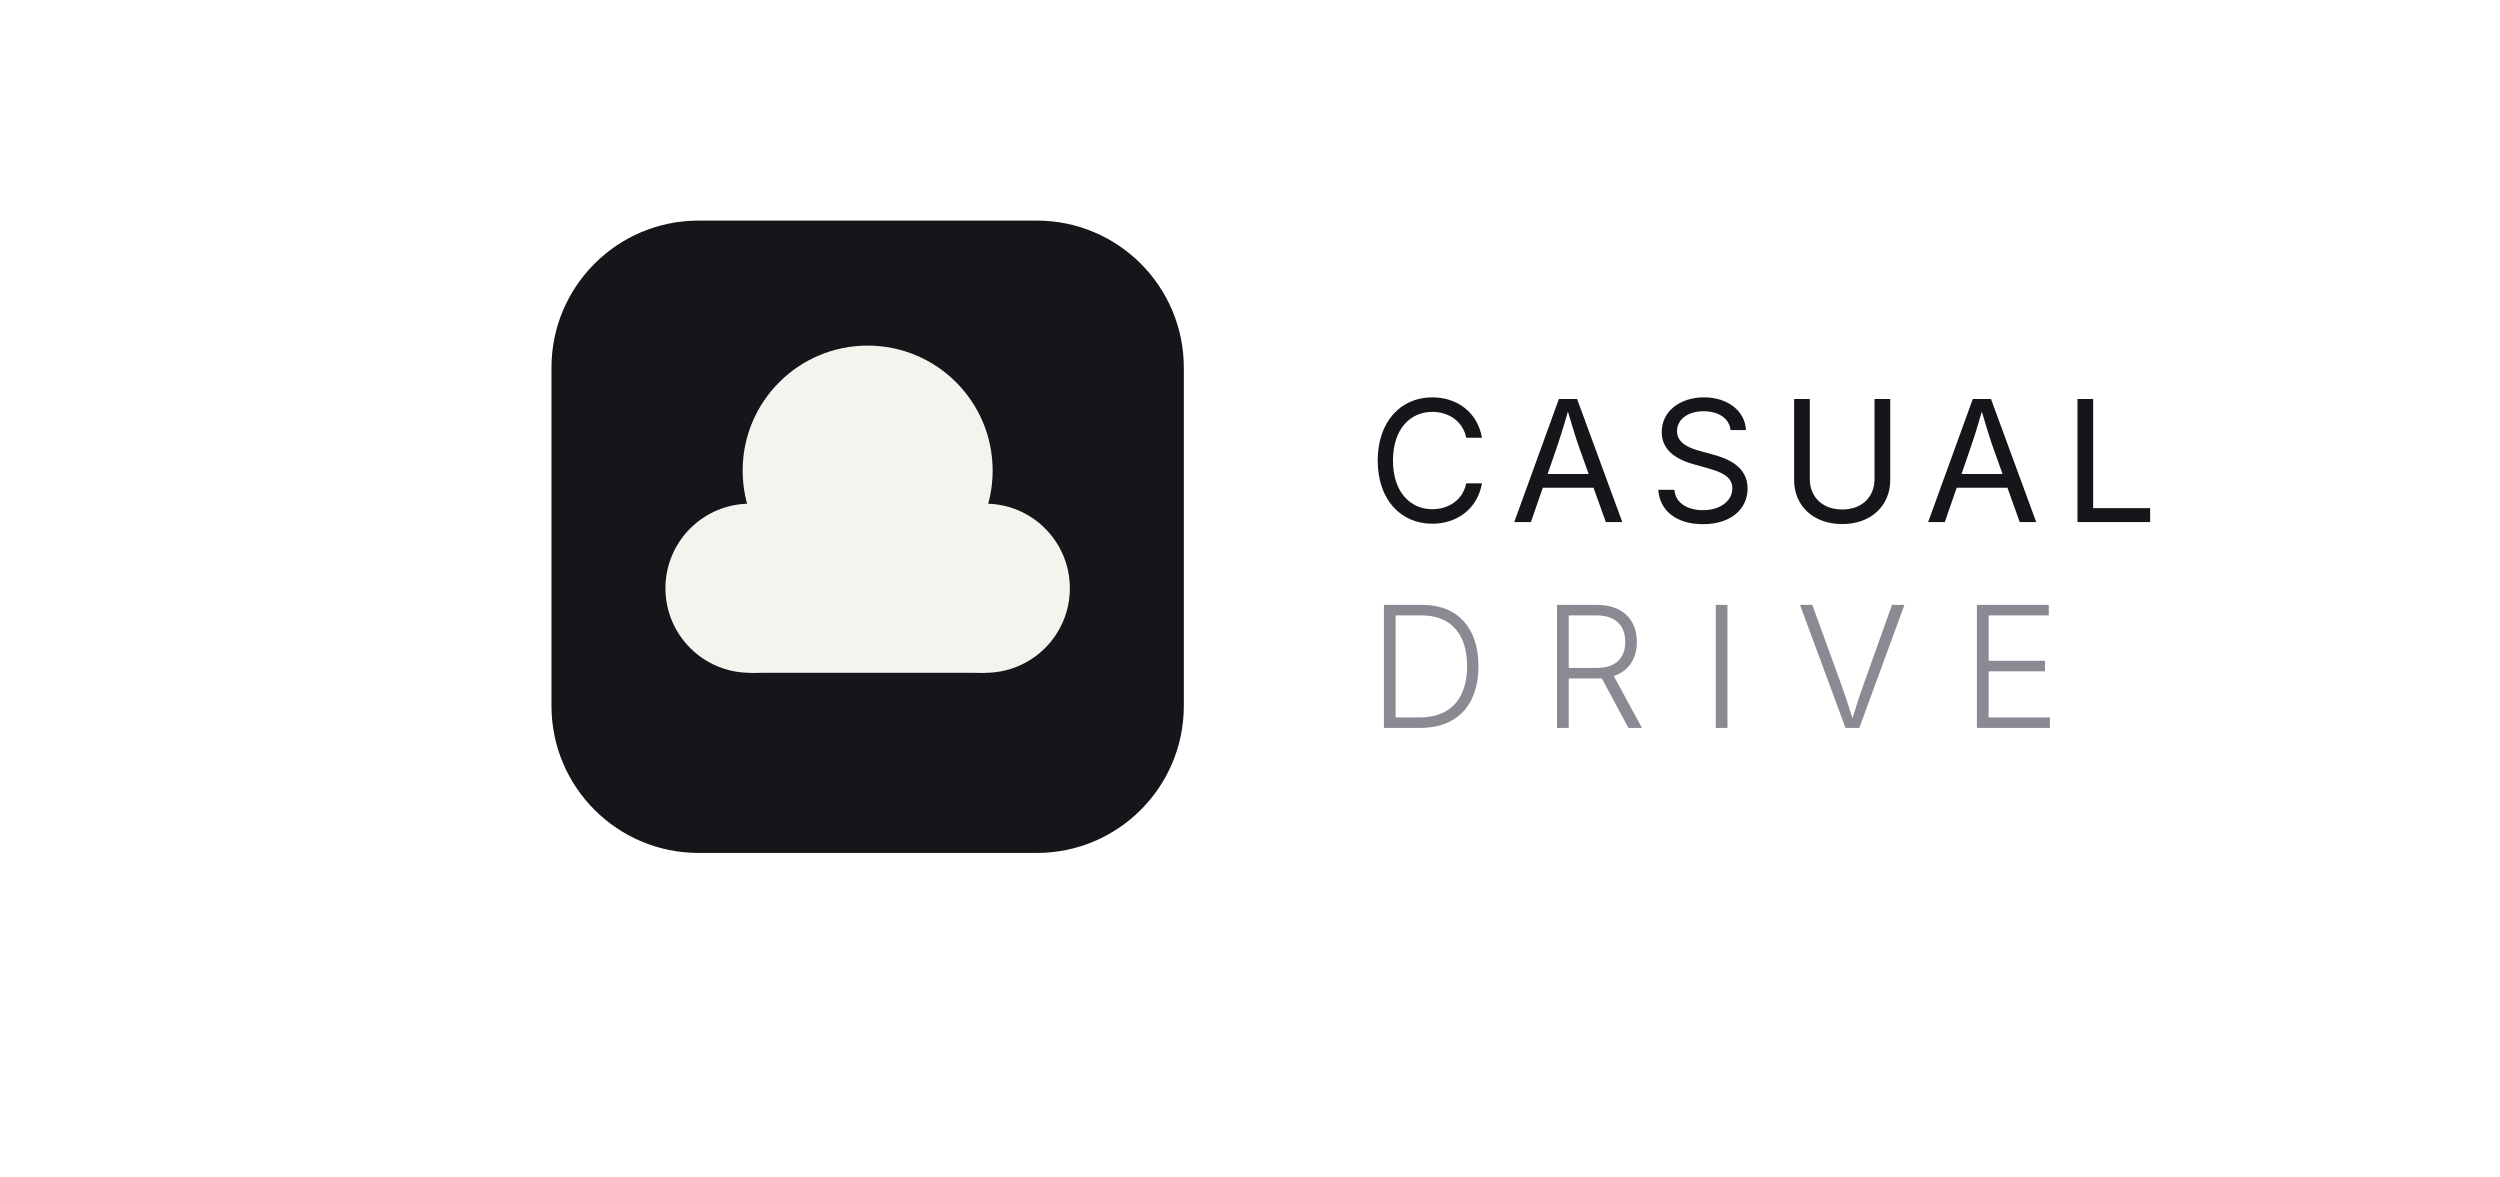
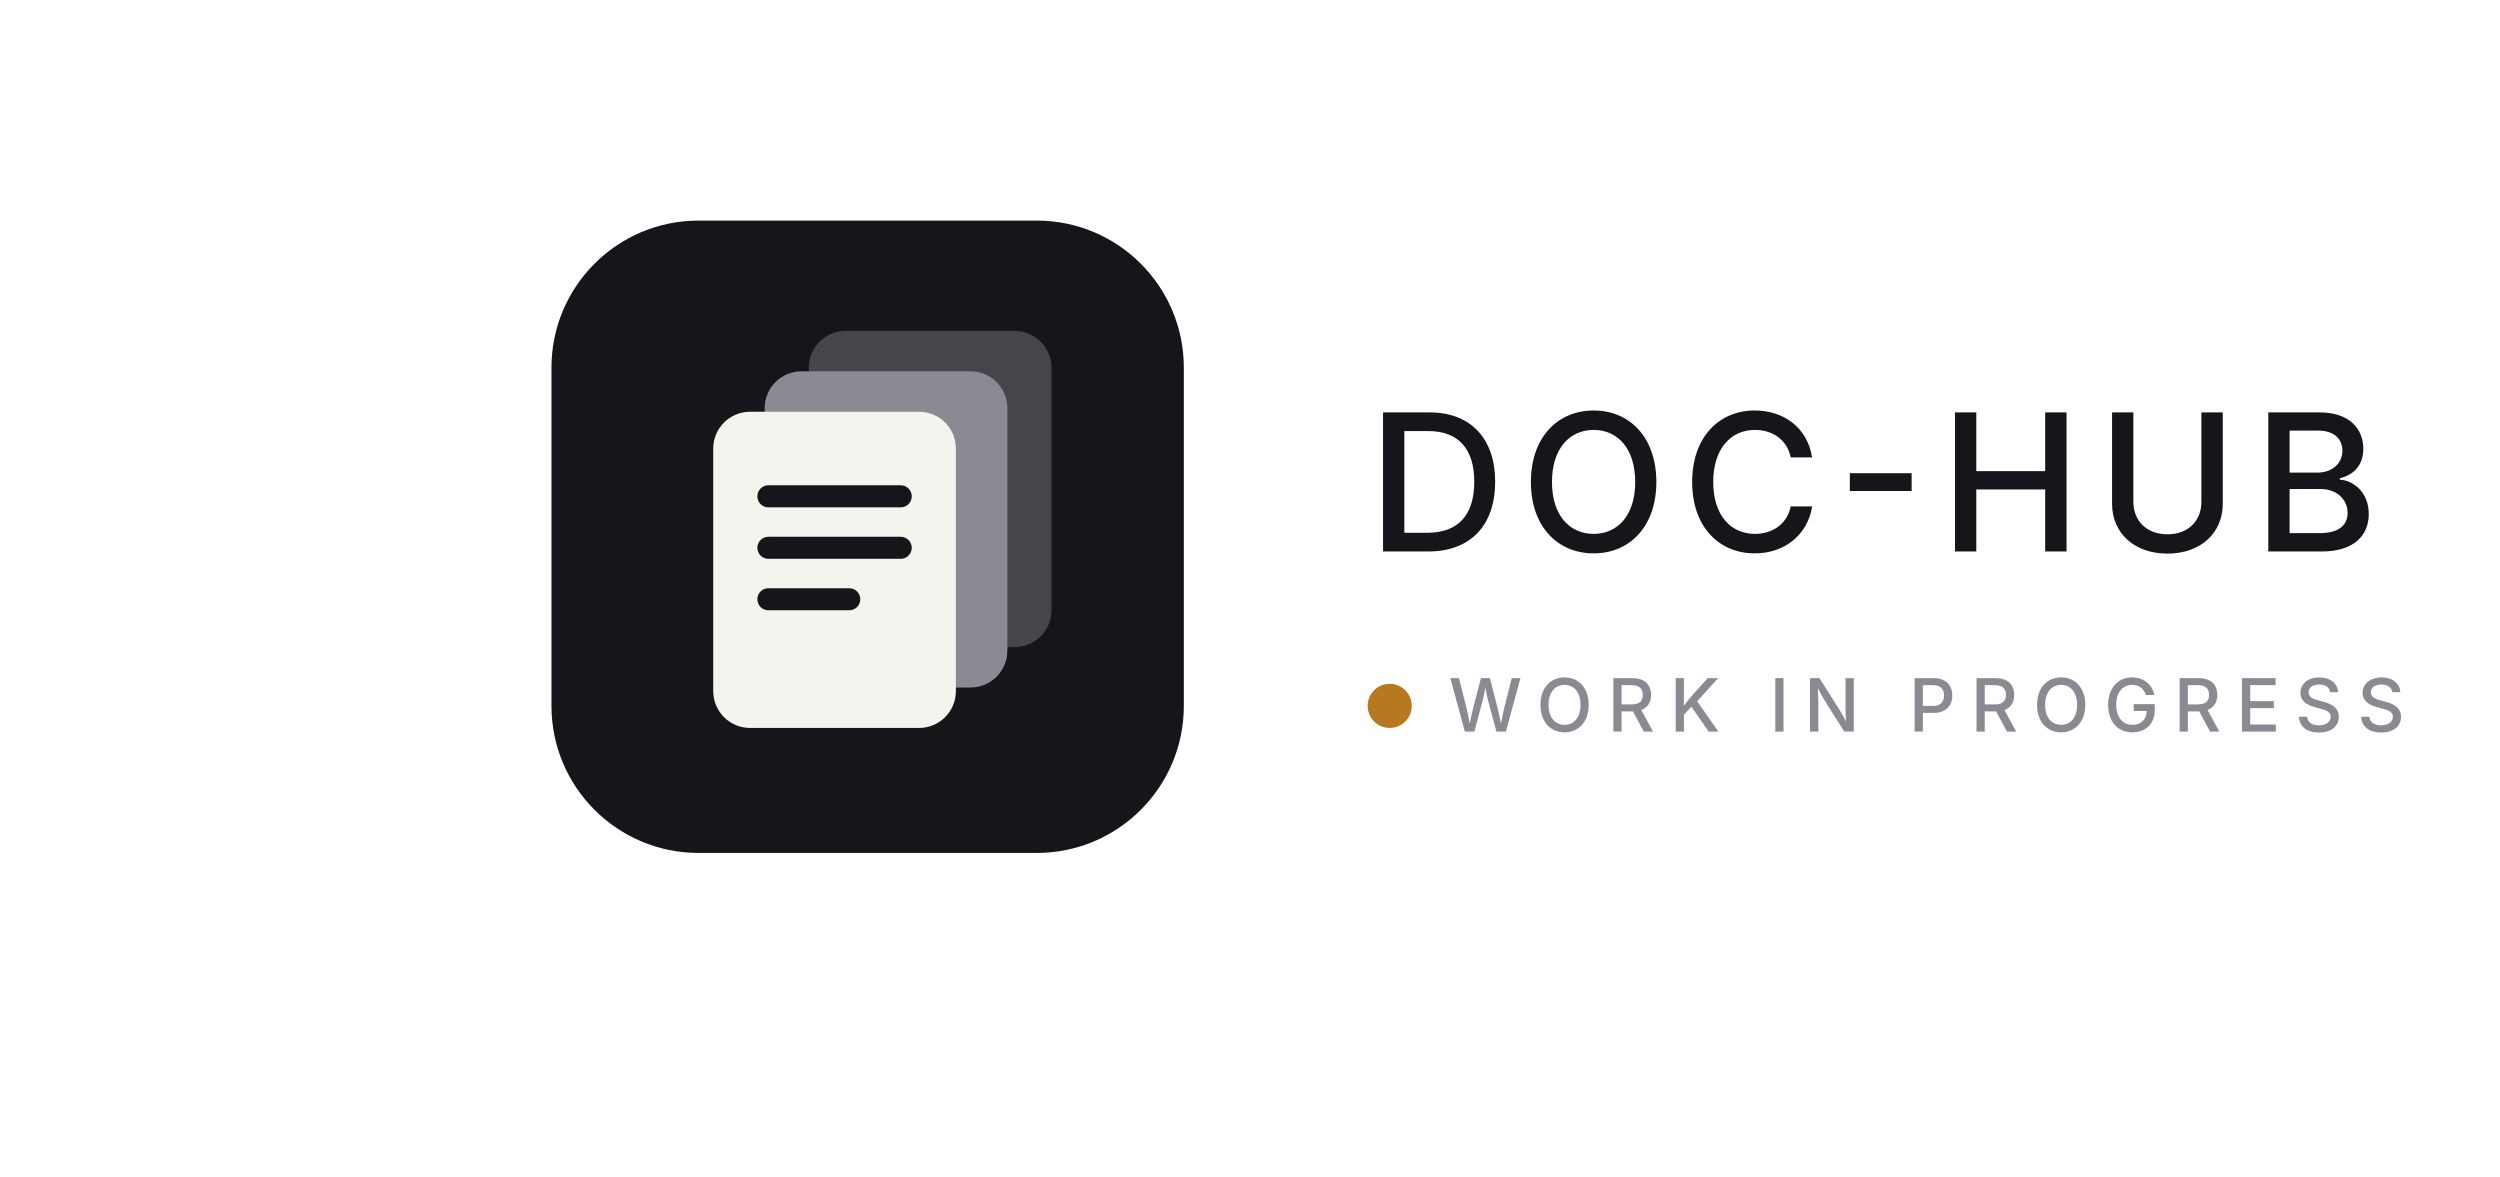
<svg xmlns="http://www.w3.org/2000/svg" viewBox="0 0 680 320" role="img">
  <defs>
-     <clipPath id="cd-mark-clip">
+     <clipPath id="dh-mark-clip">
      <rect x="0" y="0" width="172" height="172" rx="40" />
    </clipPath>
  </defs>
-   <g transform="translate(150 60)" clip-path="url(#cd-mark-clip)">
+   <g transform="translate(150 60)" clip-path="url(#dh-mark-clip)">
    <rect width="172" height="172" fill="#16161A" />
-     <g fill="#F5F3EE">
-       <circle cx="54" cy="100" r="23" />
-       <circle cx="118" cy="100" r="23" />
-       <circle cx="86" cy="68" r="34" />
-       <rect x="54" y="100" width="64" height="23" />
+     <rect x="70" y="30" width="66" height="86" rx="10" fill="#45454B" />
+     <rect x="58" y="41" width="66" height="86" rx="10" fill="#8A8A92" />
+     <rect x="44" y="52" width="66" height="86" rx="10" fill="#F5F3EE" />
+     <g fill="#16161A">
+       <rect x="56" y="72" width="42" height="6" rx="3" />
+       <rect x="56" y="86" width="42" height="6" rx="3" />
+       <rect x="56" y="100" width="28" height="6" rx="3" />
    </g>
  </g>
-   <text x="372" y="142" font-family="Inter, system-ui, -apple-system, 'Segoe UI', sans-serif" font-size="46" font-weight="400" letter-spacing="6" fill="#16161A">CASUAL</text>
-   <text x="372" y="198" font-family="Inter, system-ui, -apple-system, 'Segoe UI', sans-serif" font-size="46" font-weight="300" letter-spacing="14" fill="#8A8A92">DRIVE</text>
+   <text x="372" y="150" font-family="Inter, system-ui, -apple-system, 'Segoe UI', sans-serif" font-size="52" font-weight="500" letter-spacing="4" fill="#16161A">DOC-HUB</text>
+   <circle cx="378" cy="192" r="6" fill="#B7791F" />
+   <text x="394" y="199" font-family="Inter, system-ui, -apple-system, 'Segoe UI', sans-serif" font-size="20" font-weight="500" letter-spacing="4" fill="#8A8A92">WORK IN PROGRESS</text>
</svg>
